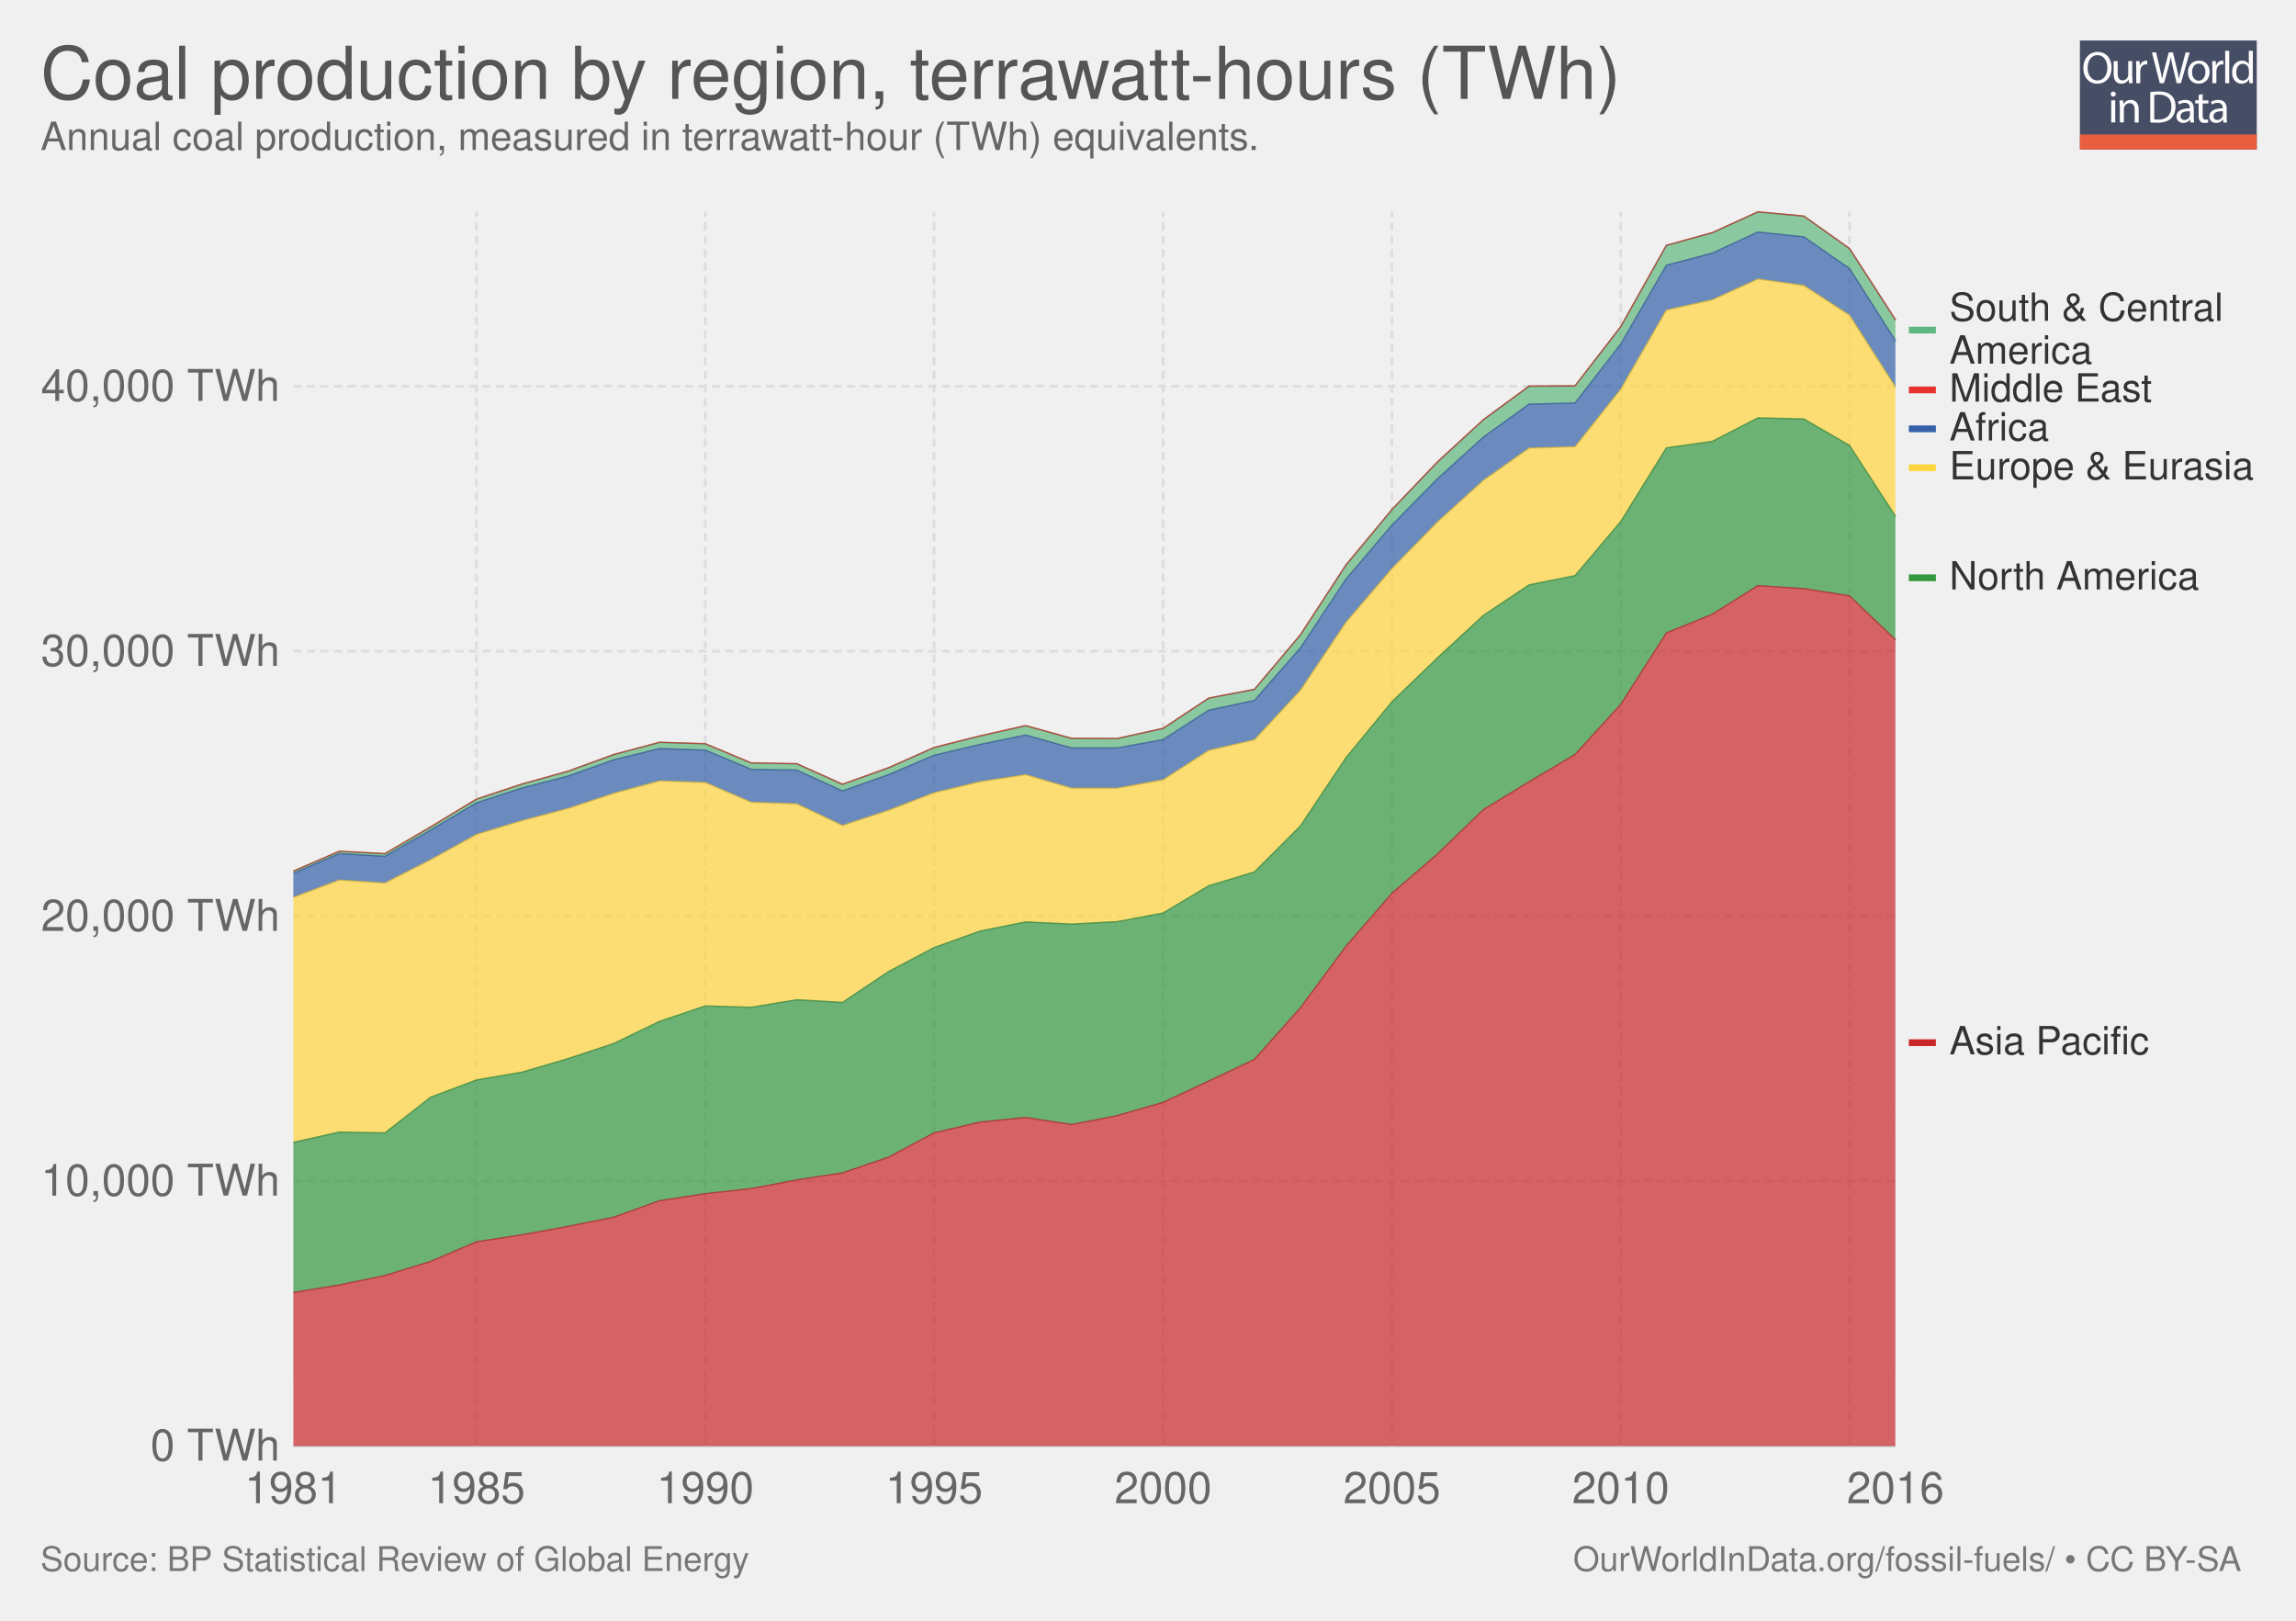
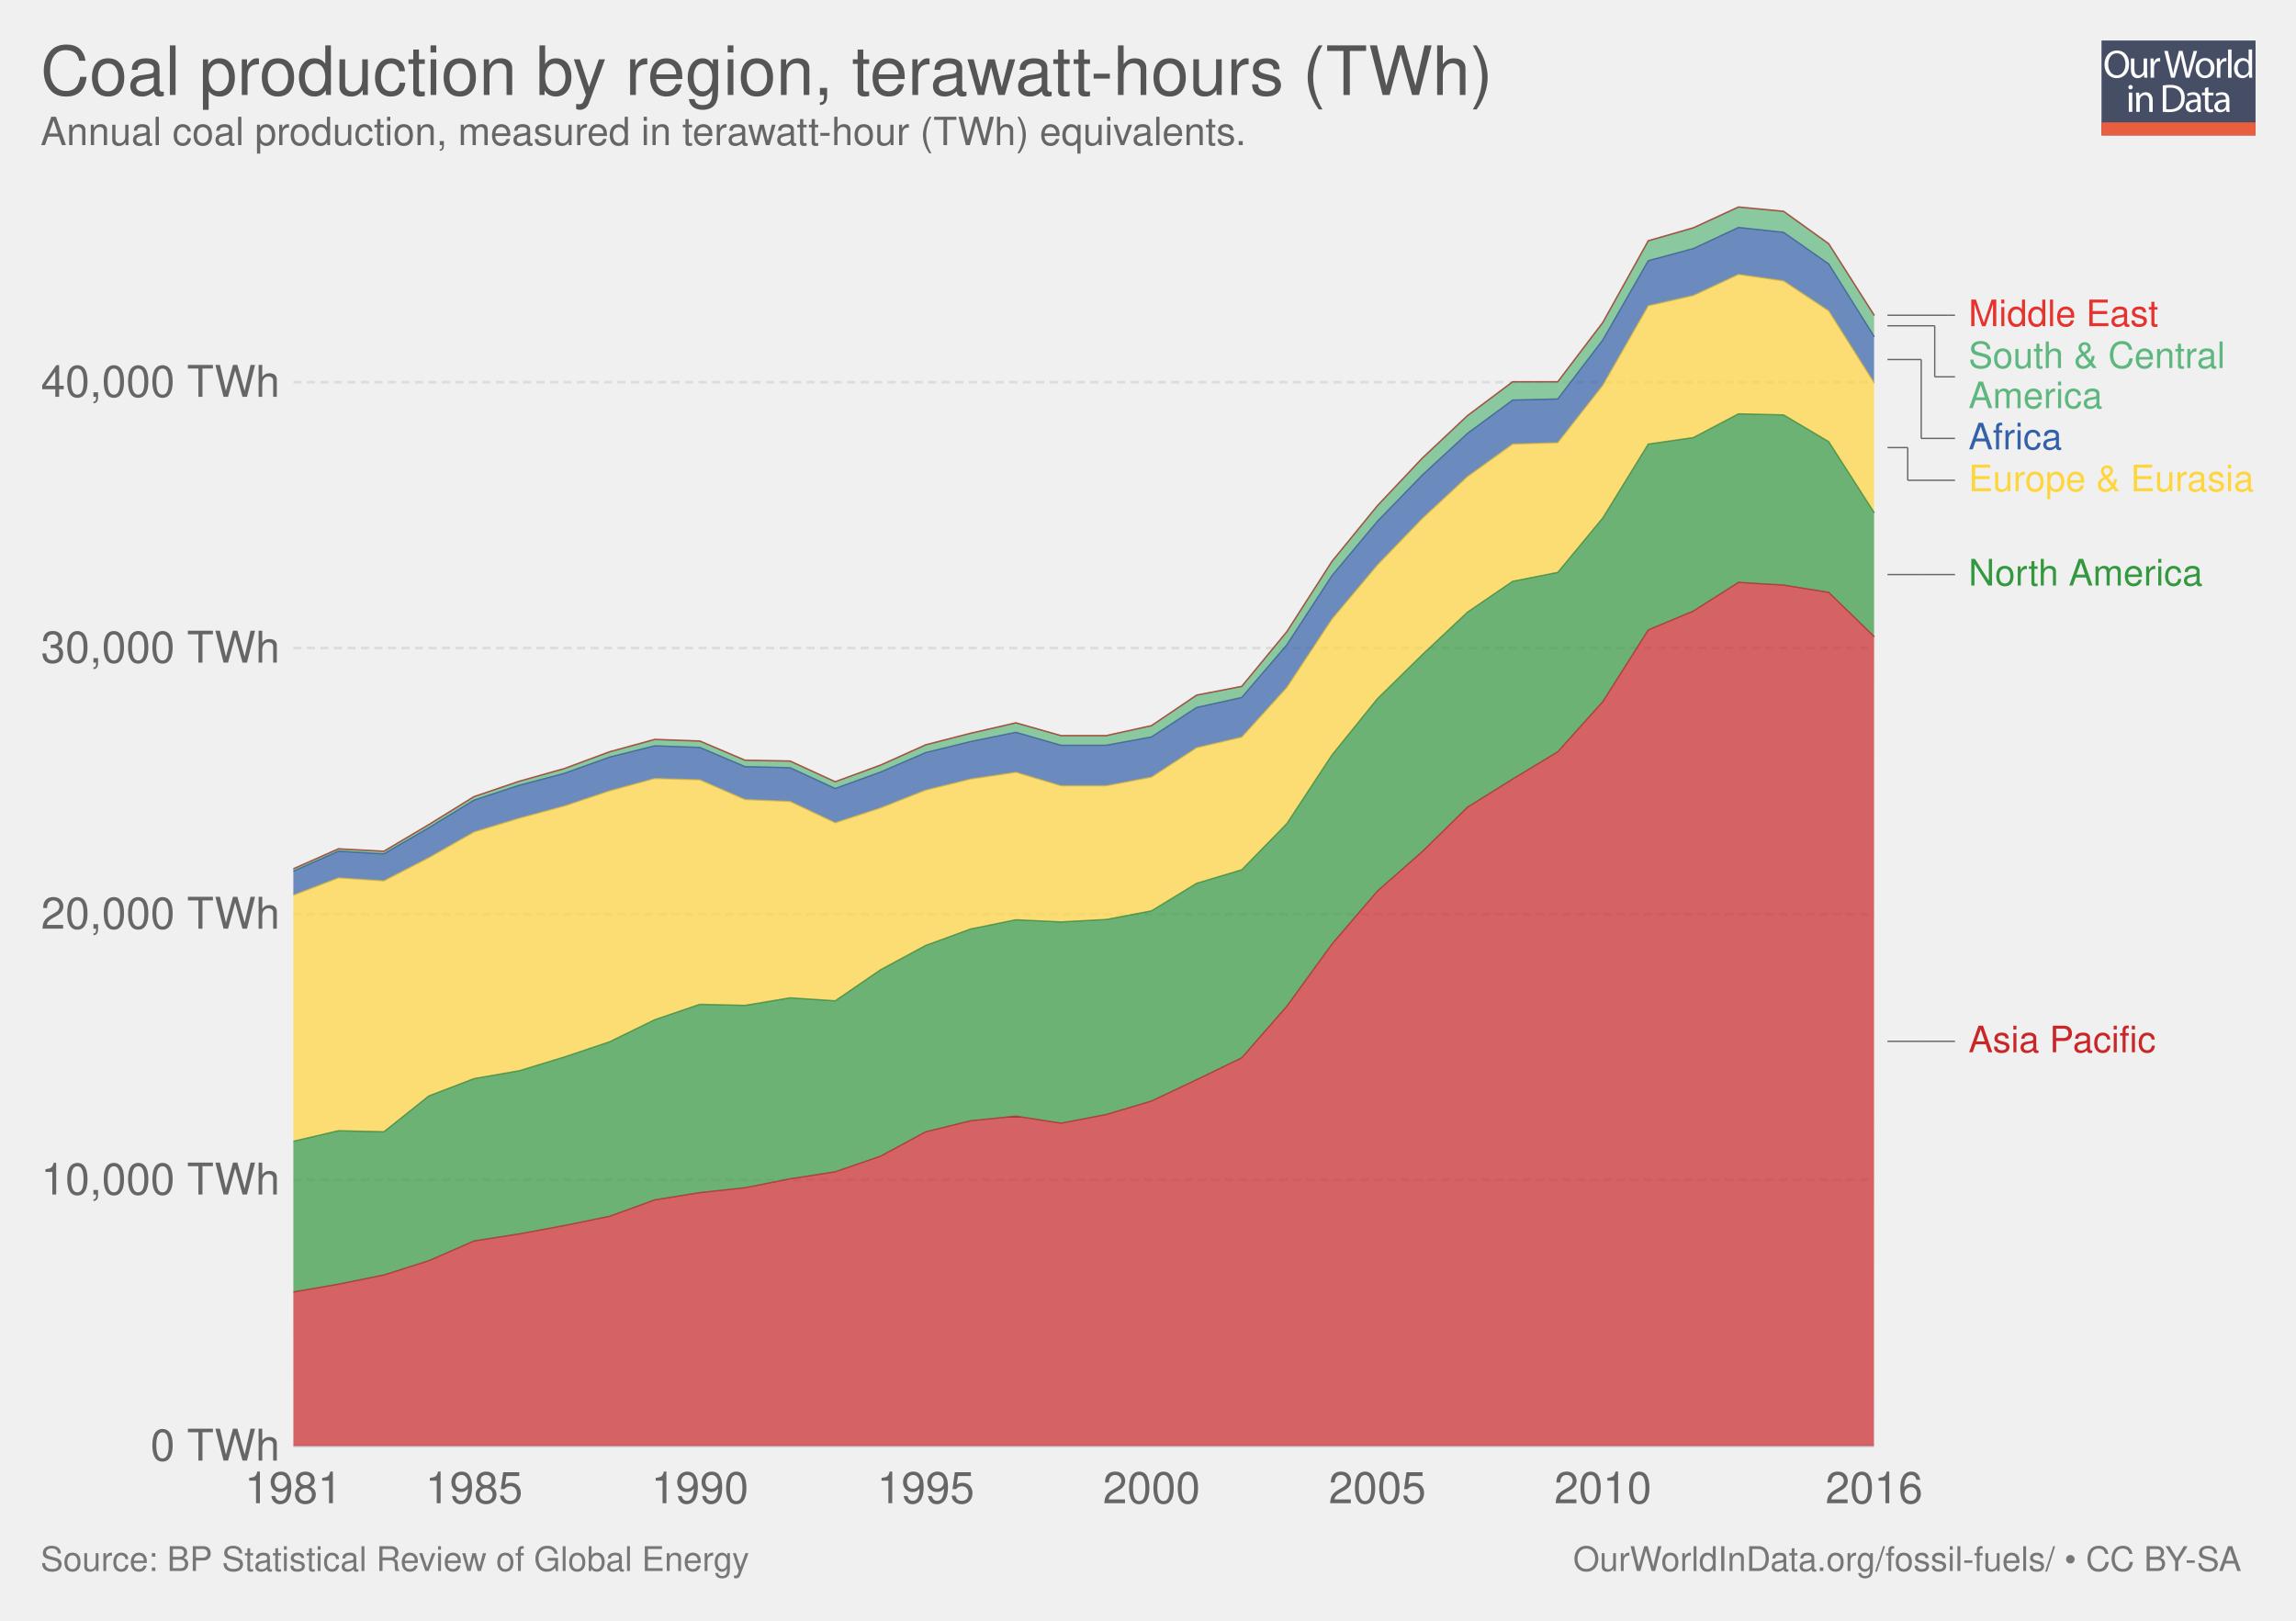
<svg xmlns="http://www.w3.org/2000/svg" xmlns:xlink="http://www.w3.org/1999/xlink" version="1.1" style="font-family: 'Helvetica Neue', Helvetica, Arial, sans-serif; font-size: 18px; background-color: white; text-rendering: optimizeLegibility; -webkit-font-smoothing: antialiased;" width="850" height="600">
  <g class="ChartTab">
    <g class="HeaderView">
-       <g opacity="0.8" transform="translate(770, 15) scale(0.31)">
+       <g opacity="0.8" transform="translate(778, 15) scale(0.27)">
        <a xlink:href="https://ourworldindata.org" target="_blank">
          <g>
            <rect x="0" y="0" fill="#1B2543" width="211.2" height="130.1" />
            <rect x="0" y="112.2" fill="#E63912" width="211.2" height="17.9" />
            <g>
              <rect x="1.2" y="12.3" fill="none" width="210.2" height="99.2" />
              <path fill="#FFFFFF" d="M37.8,32.2c0,12.7-7.7,19.4-17.1,19.4c-9.7,0-16.6-7.5-16.6-18.7c0-11.7,7.3-19.3,17.1-19.3 C31.3,13.7,37.8,21.3,37.8,32.2z M9.2,32.8c0,7.9,4.3,14.9,11.8,14.9c7.5,0,11.8-6.9,11.8-15.3c0-7.3-3.8-14.9-11.8-14.9 C13.1,17.5,9.2,24.8,9.2,32.8z" />
              <path fill="#FFFFFF" d="M62.7,43.8c0,2.7,0.1,5.1,0.2,7.2h-4.3l-0.3-4.3h-0.1c-1.3,2.1-4,4.9-8.8,4.9c-4.2,0-9.1-2.3-9.1-11.6 V24.6h4.8v14.6c0,5,1.5,8.4,5.9,8.4c3.2,0,5.5-2.2,6.3-4.4c0.3-0.7,0.4-1.6,0.4-2.5V24.6h4.8V43.8z" />
              <path fill="#FFFFFF" d="M67.3,32.8c0-3.1-0.1-5.8-0.2-8.2h4.2l0.2,5.2h0.2c1.2-3.5,4.1-5.8,7.3-5.8c0.5,0,0.9,0.1,1.4,0.2v4.5 c-0.5-0.1-1-0.2-1.6-0.2c-3.4,0-5.8,2.6-6.5,6.2c-0.1,0.7-0.2,1.4-0.2,2.2V51h-4.8V32.8z" />
              <path fill="#FFFFFF" d="M95.4,51l-9.4-36.8h5l4.4,18.6c1.1,4.6,2.1,9.2,2.7,12.7h0.1c0.6-3.7,1.8-8,3-12.8l4.9-18.5h5l4.5,18.7 c1,4.4,2,8.7,2.6,12.6h0.1c0.8-4,1.8-8.1,3-12.7l4.9-18.5h4.9L120.6,51h-5L111,31.9c-1.1-4.7-1.9-8.3-2.4-12h-0.1 c-0.7,3.7-1.5,7.3-2.8,12L100.4,51H95.4z" />
              <path fill="#FFFFFF" d="M154.9,37.6c0,9.8-6.8,14-13.2,14c-7.2,0-12.7-5.2-12.7-13.6c0-8.8,5.8-14,13.1-14 C149.8,24,154.9,29.5,154.9,37.6z M133.9,37.9c0,5.8,3.3,10.1,8,10.1c4.6,0,8-4.3,8-10.3c0-4.5-2.2-10.1-7.9-10.1 C136.3,27.6,133.9,32.8,133.9,37.9z" />
              <path fill="#FFFFFF" d="M158.2,32.8c0-3.1-0.1-5.8-0.2-8.2h4.2l0.2,5.2h0.2c1.2-3.5,4.1-5.8,7.3-5.8c0.5,0,0.9,0.1,1.4,0.2v4.5 c-0.5-0.1-1-0.2-1.6-0.2c-3.4,0-5.8,2.6-6.5,6.2c-0.1,0.7-0.2,1.4-0.2,2.2V51h-4.8V32.8z" />
              <path fill="#FFFFFF" d="M173.5,12.3h4.8V51h-4.8V12.3z" />
              <path fill="#FFFFFF" d="M206.5,12.3v31.9c0,2.3,0.1,5,0.2,6.8h-4.3l-0.2-4.6H202c-1.5,2.9-4.7,5.2-9,5.2 c-6.4,0-11.3-5.4-11.3-13.4c-0.1-8.8,5.4-14.2,11.9-14.2c4,0,6.8,1.9,8,4h0.1V12.3H206.5z M201.7,35.4c0-0.6-0.1-1.4-0.2-2 c-0.7-3.1-3.3-5.6-6.9-5.6c-5,0-7.9,4.4-7.9,10.2c0,5.3,2.6,9.8,7.8,9.8c3.2,0,6.2-2.1,7.1-5.7c0.2-0.7,0.2-1.3,0.2-2.1V35.4z" />
              <path fill="#FFFFFF" d="M42.8,64c0.1,1.6-1.1,2.9-3.1,2.9c-1.7,0-2.9-1.3-2.9-2.9c0-1.7,1.3-3,3-3C41.7,61,42.8,62.3,42.8,64z M37.4,97.8V71.4h4.8v26.4H37.4z" />
              <path fill="#FFFFFF" d="M47.5,78.6c0-2.7-0.1-5-0.2-7.1h4.3l0.3,4.4h0.1c1.3-2.5,4.4-5,8.8-5c3.7,0,9.4,2.2,9.4,11.2v15.8h-4.8 V82.6c0-4.3-1.6-7.8-6.1-7.8c-3.2,0-5.6,2.2-6.5,4.9c-0.2,0.6-0.3,1.4-0.3,2.2v15.9h-4.8V78.6z" />
              <path fill="#FFFFFF" d="M84,61.6c2.9-0.4,6.3-0.8,10.1-0.8c6.8,0,11.7,1.6,14.9,4.6c3.3,3,5.2,7.3,5.2,13.2c0,6-1.9,10.9-5.3,14.3 c-3.4,3.4-9.1,5.3-16.3,5.3c-3.4,0-6.2-0.2-8.6-0.4V61.6z M88.8,94.1c1.2,0.2,3,0.3,4.8,0.3c10.2,0,15.7-5.7,15.7-15.6 c0.1-8.7-4.9-14.2-14.9-14.2c-2.5,0-4.3,0.2-5.6,0.5V94.1z" />
              <path fill="#FFFFFF" d="M132.1,97.8l-0.4-3.3h-0.2c-1.5,2.1-4.3,3.9-8.1,3.9c-5.4,0-8.1-3.8-8.1-7.6c0-6.4,5.7-9.9,15.9-9.8v-0.5 c0-2.2-0.6-6.1-6-6.1c-2.5,0-5,0.8-6.9,2l-1.1-3.2c2.2-1.4,5.4-2.3,8.7-2.3c8.1,0,10.1,5.5,10.1,10.8v9.9c0,2.3,0.1,4.5,0.4,6.3 H132.1z M131.4,84.4c-5.3-0.1-11.2,0.8-11.2,5.9c0,3.1,2.1,4.6,4.5,4.6c3.4,0,5.6-2.2,6.4-4.4c0.2-0.5,0.3-1,0.3-1.5V84.4z" />
              <path fill="#FFFFFF" d="M146.6,63.9v7.6h6.9v3.7h-6.9v14.2c0,3.3,0.9,5.1,3.6,5.1c1.3,0,2.2-0.2,2.8-0.3l0.2,3.6 c-0.9,0.4-2.4,0.7-4.3,0.7c-2.2,0-4-0.7-5.2-2c-1.4-1.4-1.9-3.8-1.9-6.9V75.1h-4.1v-3.7h4.1v-6.3L146.6,63.9z" />
              <path fill="#FFFFFF" d="M171.4,97.8l-0.4-3.3h-0.2c-1.5,2.1-4.3,3.9-8.1,3.9c-5.4,0-8.1-3.8-8.1-7.6c0-6.4,5.7-9.9,15.9-9.8v-0.5 c0-2.2-0.6-6.1-6-6.1c-2.5,0-5,0.8-6.9,2l-1.1-3.2c2.2-1.4,5.4-2.3,8.7-2.3c8.1,0,10.1,5.5,10.1,10.8v9.9c0,2.3,0.1,4.5,0.4,6.3 H171.4z M170.7,84.4c-5.3-0.1-11.2,0.8-11.2,5.9c0,3.1,2.1,4.6,4.5,4.6c3.4,0,5.6-2.2,6.4-4.4c0.2-0.5,0.3-1,0.3-1.5V84.4z" />
            </g>
          </g>
        </a>
      </g>
      <a href="https://ourworldindata.org/grapher/coal-production-by-region" target="_blank">
-         <text font-size="27.00" x="15.0" y="36.6" fill="#555">
-           <tspan x="15" y="36.6">Coal production by region, terrawatt-hours (TWh)</tspan>
+         <text font-size="25.20" x="15.0" y="35.2" fill="#555">
+           <tspan x="15" y="35.16">Coal production by region, terawatt-hours (TWh)</tspan>
        </text>
      </a>
-       <text font-size="14.40" x="15.0" y="55.5" fill="#666">
-         <tspan x="15" y="55.52">Annual coal production, measured in terrawatt-hour (TWh) equivalents.</tspan>
+       <text font-size="14.40" x="15.0" y="53.7" fill="#666">
+         <tspan x="15" y="53.72">Annual coal production, measured in terawatt-hour (TWh) equivalents.</tspan>
      </text>
    </g>
    <g class="StackedArea">
      <defs>
-         <clipPath id="boundsClip-525">
-           <rect x="108.614" y="0" width="820" height="956.2" />
+         <clipPath id="boundsClip-1">
+           <rect x="108.614" y="0" width="820" height="959.8" />
        </clipPath>
      </defs>
      <g class="AxisBoxView">
        <g class="HorizontalAxis">
          <text x="108.6" y="556.5" fill="#666" text-anchor="middle" font-size="16.2">1981</text>
-           <text x="176.4" y="556.5" fill="#666" text-anchor="middle" font-size="16.2">1985</text>
-           <text x="261.1" y="556.5" fill="#666" text-anchor="middle" font-size="16.2">1990</text>
-           <text x="345.8" y="556.5" fill="#666" text-anchor="middle" font-size="16.2">1995</text>
-           <text x="430.6" y="556.5" fill="#666" text-anchor="middle" font-size="16.2">2000</text>
-           <text x="515.3" y="556.5" fill="#666" text-anchor="middle" font-size="16.2">2005</text>
-           <text x="600" y="556.5" fill="#666" text-anchor="middle" font-size="16.2">2010</text>
-           <text x="701.7" y="556.5" fill="#666" text-anchor="middle" font-size="16.2">2016</text>
+           <text x="175.5" y="556.5" fill="#666" text-anchor="middle" font-size="16.2">1985</text>
+           <text x="259.1" y="556.5" fill="#666" text-anchor="middle" font-size="16.2">1990</text>
+           <text x="342.7" y="556.5" fill="#666" text-anchor="middle" font-size="16.2">1995</text>
+           <text x="426.3" y="556.5" fill="#666" text-anchor="middle" font-size="16.2">2000</text>
+           <text x="509.9" y="556.5" fill="#666" text-anchor="middle" font-size="16.2">2005</text>
+           <text x="593.4" y="556.5" fill="#666" text-anchor="middle" font-size="16.2">2010</text>
+           <text x="693.8" y="556.5" fill="#666" text-anchor="middle" font-size="16.2">2016</text>
        </g>
        <g class="VerticalAxis">
          <text x="103.61" y="535.3" fill="#666" dominant-baseline="middle" text-anchor="end" font-size="16.2">0 TWh</text>
-           <text x="103.61" y="437.2" fill="#666" dominant-baseline="middle" text-anchor="end" font-size="16.2">10,000 TWh</text>
-           <text x="103.61" y="339.2" fill="#666" dominant-baseline="middle" text-anchor="end" font-size="16.2">20,000 TWh</text>
-           <text x="103.61" y="241.1" fill="#666" dominant-baseline="middle" text-anchor="end" font-size="16.2">30,000 TWh</text>
-           <text x="103.61" y="143" fill="#666" dominant-baseline="middle" text-anchor="end" font-size="16.2">40,000 TWh</text>
+           <text x="103.61" y="436.8" fill="#666" dominant-baseline="middle" text-anchor="end" font-size="16.2">10,000 TWh</text>
+           <text x="103.61" y="338.4" fill="#666" dominant-baseline="middle" text-anchor="end" font-size="16.2">20,000 TWh</text>
+           <text x="103.61" y="239.9" fill="#666" dominant-baseline="middle" text-anchor="end" font-size="16.2">30,000 TWh</text>
+           <text x="103.61" y="141.5" fill="#666" dominant-baseline="middle" text-anchor="end" font-size="16.2">40,000 TWh</text>
        </g>
        <g class="AxisGridLines">
-           <line x1="108.61" y1="535.3" x2="701.67" y2="535.3" stroke="#ccc" />
-           <line x1="108.61" y1="437.2" x2="701.67" y2="437.2" stroke="#ddd" stroke-dasharray="3,2" />
-           <line x1="108.61" y1="339.2" x2="701.67" y2="339.2" stroke="#ddd" stroke-dasharray="3,2" />
-           <line x1="108.61" y1="241.1" x2="701.67" y2="241.1" stroke="#ddd" stroke-dasharray="3,2" />
-           <line x1="108.61" y1="143" x2="701.67" y2="143" stroke="#ddd" stroke-dasharray="3,2" />
-         </g>
-         <g class="AxisGridLines">
-           <line x1="176.4" y1="535.30" x2="176.4" y2="78.40" stroke="#ddd" stroke-dasharray="3,2" />
-           <line x1="261.1" y1="535.30" x2="261.1" y2="78.40" stroke="#ddd" stroke-dasharray="3,2" />
-           <line x1="345.8" y1="535.30" x2="345.8" y2="78.40" stroke="#ddd" stroke-dasharray="3,2" />
-           <line x1="430.6" y1="535.30" x2="430.6" y2="78.40" stroke="#ddd" stroke-dasharray="3,2" />
-           <line x1="515.3" y1="535.30" x2="515.3" y2="78.40" stroke="#ddd" stroke-dasharray="3,2" />
-           <line x1="600" y1="535.30" x2="600" y2="78.40" stroke="#ddd" stroke-dasharray="3,2" />
-           <line x1="684.7" y1="535.30" x2="684.7" y2="78.40" stroke="#ddd" stroke-dasharray="3,2" />
+           <line x1="108.61" y1="535.3" x2="693.75" y2="535.3" stroke="#ccc" />
+           <line x1="108.61" y1="436.8" x2="693.75" y2="436.8" stroke="#ddd" stroke-dasharray="3,2" />
+           <line x1="108.61" y1="338.4" x2="693.75" y2="338.4" stroke="#ddd" stroke-dasharray="3,2" />
+           <line x1="108.61" y1="239.9" x2="693.75" y2="239.9" stroke="#ddd" stroke-dasharray="3,2" />
+           <line x1="108.61" y1="141.5" x2="693.75" y2="141.5" stroke="#ddd" stroke-dasharray="3,2" />
        </g>
      </g>
-       <g clip-path="url(#boundsClip-525)">
+       <g clip-path="url(#boundsClip-1)">
        <g class="HeightedLegend clickable">
          <g class="legendMark">
-             <rect x="706.672" y="107.25" width="117.096" height="29.9" fill="#fff" opacity="0" />
-             <rect x="706.672" y="120.95" width="10" height="2.5" fill="#5eb77e" />
-             <text font-size="14.40" x="721.7" y="118.8" fill="#333">
-               <tspan x="721.672" y="118.77">South &amp; Central</tspan>
-               <tspan x="721.672" y="134.61">America</tspan>
+             <g class="indicator">
+               <line x1="698.755" y1="116.7" x2="721.255" y2="116.7" stroke="#666" stroke-width="0.5" />
+               <line x1="721.255" y1="116.7" x2="721.255" y2="116.7" stroke="#666" stroke-width="0.5" />
+               <line x1="721.255" y1="116.7" x2="723.755" y2="116.7" stroke="#666" stroke-width="0.5" />
+             </g>
+             <rect x="693.755" y="109.95" width="105.74" height="13.5" fill="#fff" opacity="0" />
+             <text font-size="13.50" x="728.8" y="120.8" fill="#e6332e">
+               <tspan x="728.755" y="120.75">Middle East</tspan>
            </text>
          </g>
          <g class="legendMark">
-             <rect x="706.672" y="137.15" width="90.456" height="14.4" fill="#fff" opacity="0" />
-             <rect x="706.672" y="143.1" width="10" height="2.5" fill="#e6332e" />
-             <text font-size="14.40" x="721.7" y="148.7" fill="#333">
-               <tspan x="721.672" y="148.67">Middle East</tspan>
+             <g class="indicator">
+               <line x1="698.755" y1="120.6" x2="716.255" y2="120.6" stroke="#666" stroke-width="0.5" />
+               <line x1="716.255" y1="120.6" x2="716.255" y2="139.5" stroke="#666" stroke-width="0.5" />
+               <line x1="716.255" y1="139.5" x2="723.755" y2="139.5" stroke="#666" stroke-width="0.5" />
+             </g>
+             <rect x="693.755" y="125.45" width="130.715" height="28.1" fill="#fff" opacity="0" />
+             <text font-size="13.50" x="728.8" y="136.3" fill="#5eb77e">
+               <tspan x="728.755" y="136.25">South &amp; Central</tspan>
+               <tspan x="728.755" y="151.1">America</tspan>
            </text>
          </g>
          <g class="legendMark">
-             <rect x="706.672" y="151.55" width="51.864" height="14.4" fill="#fff" opacity="0" />
-             <rect x="706.672" y="157.5" width="10" height="2.5" fill="#3360a9" />
-             <text font-size="14.40" x="721.7" y="163.1" fill="#333">
-               <tspan x="721.672" y="163.07">Africa</tspan>
+             <g class="indicator">
+               <line x1="698.755" y1="133.1" x2="711.255" y2="133.1" stroke="#666" stroke-width="0.5" />
+               <line x1="711.255" y1="133.1" x2="711.255" y2="162.3" stroke="#666" stroke-width="0.5" />
+               <line x1="711.255" y1="162.3" x2="723.755" y2="162.3" stroke="#666" stroke-width="0.5" />
+             </g>
+             <rect x="693.755" y="155.55" width="69.56" height="13.5" fill="#fff" opacity="0" />
+             <text font-size="13.50" x="728.8" y="166.4" fill="#3360a9">
+               <tspan x="728.755" y="166.35">Africa</tspan>
            </text>
          </g>
          <g class="legendMark">
-             <rect x="706.672" y="165.95" width="128.328" height="14.4" fill="#fff" opacity="0" />
-             <rect x="706.672" y="171.9" width="10" height="2.5" fill="#ffd53e" />
-             <text font-size="14.40" x="721.7" y="177.5" fill="#333">
-               <tspan x="721.672" y="177.47">Europe &amp; Eurasia</tspan>
+             <g class="indicator">
+               <line x1="698.755" y1="165.7" x2="706.255" y2="165.7" stroke="#666" stroke-width="0.5" />
+               <line x1="706.255" y1="165.7" x2="706.255" y2="177.8" stroke="#666" stroke-width="0.5" />
+               <line x1="706.255" y1="177.8" x2="723.755" y2="177.8" stroke="#666" stroke-width="0.5" />
+             </g>
+             <rect x="693.755" y="171.05" width="141.245" height="13.5" fill="#fff" opacity="0" />
+             <text font-size="13.50" x="728.8" y="181.9" fill="#ffd53e">
+               <tspan x="728.755" y="181.85">Europe &amp; Eurasia</tspan>
            </text>
          </g>
          <g class="legendMark">
-             <rect x="706.672" y="206.7" width="107.16" height="14.4" fill="#fff" opacity="0" />
-             <rect x="706.672" y="212.65" width="10" height="2.5" fill="#34983f" />
-             <text font-size="14.40" x="721.7" y="218.2" fill="#333">
-               <tspan x="721.672" y="218.22">North America</tspan>
+             <g class="indicator">
+               <line x1="698.755" y1="212.7" x2="711.255" y2="212.7" stroke="#666" stroke-width="0.5" />
+               <line x1="711.255" y1="212.7" x2="711.255" y2="212.7" stroke="#666" stroke-width="0.5" />
+               <line x1="711.255" y1="212.7" x2="723.755" y2="212.7" stroke="#666" stroke-width="0.5" />
+             </g>
+             <rect x="693.755" y="205.95" width="121.4" height="13.5" fill="#fff" opacity="0" />
+             <text font-size="13.50" x="728.8" y="216.8" fill="#34983f">
+               <tspan x="728.755" y="216.75">North America</tspan>
            </text>
          </g>
          <g class="legendMark">
-             <rect x="706.672" y="378.8" width="89.592" height="14.4" fill="#fff" opacity="0" />
-             <rect x="706.672" y="384.75" width="10" height="2.5" fill="#ca2628" />
-             <text font-size="14.40" x="721.7" y="390.3" fill="#333">
-               <tspan x="721.672" y="390.32">Asia Pacific</tspan>
+             <g class="indicator">
+               <line x1="698.755" y1="385.5" x2="711.255" y2="385.5" stroke="#666" stroke-width="0.5" />
+               <line x1="711.255" y1="385.5" x2="711.255" y2="385.5" stroke="#666" stroke-width="0.5" />
+               <line x1="711.255" y1="385.5" x2="723.755" y2="385.5" stroke="#666" stroke-width="0.5" />
+             </g>
+             <rect x="693.755" y="378.75" width="104.93" height="13.5" fill="#fff" opacity="0" />
+             <text font-size="13.50" x="728.8" y="389.6" fill="#ca2628">
+               <tspan x="728.755" y="389.55">Asia Pacific</tspan>
            </text>
          </g>
        </g>
        <g class="Areas">
-           <rect x="108.614" y="78.4" width="593.058" height="456.9" opacity="0" fill="rgba(255,255,255,0)" />
-           <path stroke-linecap="round" d="M108.6 478.5L125.6 475.7L142.5 472.2L159.4 467L176.4 459.7L193.3 457.1L210.3 454L227.2 450.6L244.2 444.5L261.1 441.9L278.1 440L295 436.8L311.9 434.2L328.9 428.4L345.8 419.4L362.8 415.4L379.7 413.7L396.7 416.3L413.6 413L430.6 408.1L447.5 400.2L464.4 392.2L481.4 373.1L498.3 350.3L515.3 330.7L532.2 316.1L549.2 299.7L566.1 289.4L583.1 279.3L600 260.8L616.9 234.3L633.9 227.4L650.8 216.8L667.8 217.9L684.7 220.6L701.7 236.8L701.672 535.3L108.614 535.3" fill="#ca2628" fill-opacity="0.7" class="Asia-Pacific_0-area" />
-           <path stroke-linecap="round" d="M108.6 422.9L125.6 419.1L142.5 419.4L159.4 406.2L176.4 399.8L193.3 396.9L210.3 391.9L227.2 386.3L244.2 378.1L261.1 372.4L278.1 372.9L295 370.1L311.9 371.1L328.9 359.7L345.8 350.8L362.8 344.7L379.7 341.3L396.7 342.1L413.6 341.2L430.6 338L447.5 327.9L464.4 322.8L481.4 305.8L498.3 280.5L515.3 259.8L532.2 243.5L549.2 227.8L566.1 216.5L583.1 213.1L600 193.1L616.9 165.8L633.9 163.4L650.8 154.7L667.8 155.1L684.7 164.9L701.7 191.1L701.7 236.8L684.7 220.6L667.8 217.9L650.8 216.8L633.9 227.4L616.9 234.3L600 260.8L583.1 279.3L566.1 289.4L549.2 299.7L532.2 316.1L515.3 330.7L498.3 350.3L481.4 373.1L464.4 392.2L447.5 400.2L430.6 408.1L413.6 413L396.7 416.3L379.7 413.7L362.8 415.4L345.8 419.4L328.9 428.4L311.9 434.2L295 436.8L278.1 440L261.1 441.9L244.2 444.5L227.2 450.6L210.3 454L193.3 457.1L176.4 459.7L159.4 467L142.5 472.2L125.6 475.7L108.6 478.5" fill="#34983f" fill-opacity="0.7" class="North-America_0-area" />
-           <path stroke-linecap="round" d="M108.6 332.2L125.6 325.8L142.5 326.9L159.4 318.3L176.4 308.9L193.3 303.8L210.3 299.3L227.2 293.7L244.2 289.1L261.1 289.7L278.1 297L295 297.6L311.9 305.6L328.9 300L345.8 293.5L362.8 289.4L379.7 286.8L396.7 291.8L413.6 291.8L430.6 288.7L447.5 277.8L464.4 273.9L481.4 255.6L498.3 230.4L515.3 210.5L532.2 193.2L549.2 177.8L566.1 165.9L583.1 165.4L600 144.1L616.9 114.8L633.9 111L650.8 103.3L667.8 105.7L684.7 116.7L701.7 143.3L701.7 191.1L684.7 164.9L667.8 155.1L650.8 154.7L633.9 163.4L616.9 165.8L600 193.1L583.1 213.1L566.1 216.5L549.2 227.8L532.2 243.5L515.3 259.8L498.3 280.5L481.4 305.8L464.4 322.8L447.5 327.9L430.6 338L413.6 341.2L396.7 342.1L379.7 341.3L362.8 344.7L345.8 350.8L328.9 359.7L311.9 371.1L295 370.1L278.1 372.9L261.1 372.4L244.2 378.1L227.2 386.3L210.3 391.9L193.3 396.9L176.4 399.8L159.4 406.2L142.5 419.4L125.6 419.1L108.6 422.9" fill="#ffd53e" fill-opacity="0.7" class="Europe-__0026-Eurasia_0-area" />
-           <path stroke-linecap="round" d="M108.6 323.3L125.6 316L142.5 317L159.4 307.3L176.4 297.2L193.3 291.7L210.3 287.3L227.2 281.3L244.2 277.1L261.1 277.7L278.1 284.8L295 285.1L311.9 292.8L328.9 286.8L345.8 279.6L362.8 275.6L379.7 272.1L396.7 276.9L413.6 276.9L430.6 273.8L447.5 262.9L464.4 259.3L481.4 239.9L498.3 214.4L515.3 194.4L532.2 177.2L549.2 161.8L566.1 149.6L583.1 149.2L600 127.4L616.9 98.2L633.9 93.7L650.8 85.9L667.8 87.7L684.7 99.4L701.7 126.1L701.7 143.3L684.7 116.7L667.8 105.7L650.8 103.3L633.9 111L616.9 114.8L600 144.1L583.1 165.4L566.1 165.9L549.2 177.8L532.2 193.2L515.3 210.5L498.3 230.4L481.4 255.6L464.4 273.9L447.5 277.8L430.6 288.7L413.6 291.8L396.7 291.8L379.7 286.8L362.8 289.4L345.8 293.5L328.9 300L311.9 305.6L295 297.6L278.1 297L261.1 289.7L244.2 289.1L227.2 293.7L210.3 299.3L193.3 303.8L176.4 308.9L159.4 318.3L142.5 326.9L125.6 325.8L108.6 332.2" fill="#3360a9" fill-opacity="0.7" class="Africa_0-area" />
-           <path stroke-linecap="round" d="M108.6 322.5L125.6 315.2L142.5 316.1L159.4 306.2L176.4 295.9L193.3 290.3L210.3 285.5L227.2 279.4L244.2 274.8L261.1 275.4L278.1 282.5L295 282.8L311.9 290.4L328.9 284.3L345.8 276.8L362.8 272.5L379.7 268.7L396.7 273.4L413.6 273.4L430.6 269.7L447.5 258.5L464.4 255.2L481.4 235.1L498.3 209.2L515.3 188.7L532.2 171.1L549.2 155.4L566.1 143L583.1 142.9L600 121L616.9 90.9L633.9 86.2L650.8 78.5L667.8 80L684.7 92L701.7 118.4L701.7 126.1L684.7 99.4L667.8 87.7L650.8 85.9L633.9 93.7L616.9 98.2L600 127.4L583.1 149.2L566.1 149.6L549.2 161.8L532.2 177.2L515.3 194.4L498.3 214.4L481.4 239.9L464.4 259.3L447.5 262.9L430.6 273.8L413.6 276.9L396.7 276.9L379.7 272.1L362.8 275.6L345.8 279.6L328.9 286.8L311.9 292.8L295 285.1L278.1 284.8L261.1 277.7L244.2 277.1L227.2 281.3L210.3 287.3L193.3 291.7L176.4 297.2L159.4 307.3L142.5 317L125.6 316L108.6 323.3" fill="#5eb77e" fill-opacity="0.7" class="South-__0026-Central-America_0-area" />
-           <path stroke-linecap="round" d="M108.6 322.5L125.6 315.1L142.5 316L159.4 306.1L176.4 295.8L193.3 290.2L210.3 285.5L227.2 279.3L244.2 274.8L261.1 275.3L278.1 282.4L295 282.7L311.9 290.3L328.9 284.2L345.8 276.7L362.8 272.4L379.7 268.6L396.7 273.3L413.6 273.4L430.6 269.6L447.5 258.4L464.4 255.2L481.4 235L498.3 209.1L515.3 188.6L532.2 170.9L549.2 155.3L566.1 142.9L583.1 142.8L600 120.9L616.9 90.8L633.9 86.1L650.8 78.4L667.8 80L684.7 92L701.7 118.3L701.7 118.4L684.7 92L667.8 80L650.8 78.5L633.9 86.2L616.9 90.9L600 121L583.1 142.9L566.1 143L549.2 155.4L532.2 171.1L515.3 188.7L498.3 209.2L481.4 235.1L464.4 255.2L447.5 258.5L430.6 269.7L413.6 273.4L396.7 273.4L379.7 268.7L362.8 272.5L345.8 276.8L328.9 284.3L311.9 290.4L295 282.8L278.1 282.5L261.1 275.4L244.2 274.8L227.2 279.4L210.3 285.5L193.3 290.3L176.4 295.9L159.4 306.2L142.5 316.1L125.6 315.2L108.6 322.5" fill="#e6332e" fill-opacity="0.7" class="Middle-East_0-area" />
-           <path stroke-linecap="round" d="M108.6 478.5L125.6 475.7L142.5 472.2L159.4 467L176.4 459.7L193.3 457.1L210.3 454L227.2 450.6L244.2 444.5L261.1 441.9L278.1 440L295 436.8L311.9 434.2L328.9 428.4L345.8 419.4L362.8 415.4L379.7 413.7L396.7 416.3L413.6 413L430.6 408.1L447.5 400.2L464.4 392.2L481.4 373.1L498.3 350.3L515.3 330.7L532.2 316.1L549.2 299.7L566.1 289.4L583.1 279.3L600 260.8L616.9 234.3L633.9 227.4L650.8 216.8L667.8 217.9L684.7 220.6L701.7 236.8" stroke="rgb(169, 32, 33)" stroke-opacity="0.7" stroke-width="0.5" fill="none" class="Asia-Pacific_0-border" />
-           <path stroke-linecap="round" d="M108.6 422.9L125.6 419.1L142.5 419.4L159.4 406.2L176.4 399.8L193.3 396.9L210.3 391.9L227.2 386.3L244.2 378.1L261.1 372.4L278.1 372.9L295 370.1L311.9 371.1L328.9 359.7L345.8 350.8L362.8 344.7L379.7 341.3L396.7 342.1L413.6 341.2L430.6 338L447.5 327.9L464.4 322.8L481.4 305.8L498.3 280.5L515.3 259.8L532.2 243.5L549.2 227.8L566.1 216.5L583.1 213.1L600 193.1L616.9 165.8L633.9 163.4L650.8 154.7L667.8 155.1L684.7 164.9L701.7 191.1" stroke="rgb(44, 127, 53)" stroke-opacity="0.7" stroke-width="0.5" fill="none" class="North-America_0-border" />
-           <path stroke-linecap="round" d="M108.6 332.2L125.6 325.8L142.5 326.9L159.4 318.3L176.4 308.9L193.3 303.8L210.3 299.3L227.2 293.7L244.2 289.1L261.1 289.7L278.1 297L295 297.6L311.9 305.6L328.9 300L345.8 293.5L362.8 289.4L379.7 286.8L396.7 291.8L413.6 291.8L430.6 288.7L447.5 277.8L464.4 273.9L481.4 255.6L498.3 230.4L515.3 210.5L532.2 193.2L549.2 177.8L566.1 165.9L583.1 165.4L600 144.1L616.9 114.8L633.9 111L650.8 103.3L667.8 105.7L684.7 116.7L701.7 143.3" stroke="rgb(213, 178, 52)" stroke-opacity="0.7" stroke-width="0.5" fill="none" class="Europe-__0026-Eurasia_0-border" />
-           <path stroke-linecap="round" d="M108.6 323.3L125.6 316L142.5 317L159.4 307.3L176.4 297.2L193.3 291.7L210.3 287.3L227.2 281.3L244.2 277.1L261.1 277.7L278.1 284.8L295 285.1L311.9 292.8L328.9 286.8L345.8 279.6L362.8 275.6L379.7 272.1L396.7 276.9L413.6 276.9L430.6 273.8L447.5 262.9L464.4 259.3L481.4 239.9L498.3 214.4L515.3 194.4L532.2 177.2L549.2 161.8L566.1 149.6L583.1 149.2L600 127.4L616.9 98.2L633.9 93.7L650.8 85.9L667.8 87.7L684.7 99.4L701.7 126.1" stroke="rgb(43, 80, 141)" stroke-opacity="0.7" stroke-width="0.5" fill="none" class="Africa_0-border" />
-           <path stroke-linecap="round" d="M108.6 322.5L125.6 315.2L142.5 316.1L159.4 306.2L176.4 295.9L193.3 290.3L210.3 285.5L227.2 279.4L244.2 274.8L261.1 275.4L278.1 282.5L295 282.8L311.9 290.4L328.9 284.3L345.8 276.8L362.8 272.5L379.7 268.7L396.7 273.4L413.6 273.4L430.6 269.7L447.5 258.5L464.4 255.2L481.4 235.1L498.3 209.2L515.3 188.7L532.2 171.1L549.2 155.4L566.1 143L583.1 142.9L600 121L616.9 90.9L633.9 86.2L650.8 78.5L667.8 80L684.7 92L701.7 118.4" stroke="rgb(79, 153, 105)" stroke-opacity="0.7" stroke-width="0.5" fill="none" class="South-__0026-Central-America_0-border" />
-           <path stroke-linecap="round" d="M108.6 322.5L125.6 315.1L142.5 316L159.4 306.1L176.4 295.8L193.3 290.2L210.3 285.5L227.2 279.3L244.2 274.8L261.1 275.3L278.1 282.4L295 282.7L311.9 290.3L328.9 284.2L345.8 276.7L362.8 272.4L379.7 268.6L396.7 273.3L413.6 273.4L430.6 269.6L447.5 258.4L464.4 255.2L481.4 235L498.3 209.1L515.3 188.6L532.2 170.9L549.2 155.3L566.1 142.9L583.1 142.8L600 120.9L616.9 90.8L633.9 86.1L650.8 78.4L667.8 80L684.7 92L701.7 118.3" stroke="rgb(192, 43, 38)" stroke-opacity="0.7" stroke-width="0.5" fill="none" class="Middle-East_0-border" />
+           <rect x="108.614" y="76.6" width="585.141" height="458.7" opacity="0" fill="rgba(255,255,255,0)" />
+           <path stroke-linecap="round" d="M108.6 478.3L125.3 475.4L142.1 472L158.8 466.7L175.5 459.4L192.2 456.8L208.9 453.7L225.6 450.3L242.4 444.2L259.1 441.5L275.8 439.7L292.5 436.4L309.2 433.8L326 428L342.7 419L359.4 414.9L376.1 413.2L392.8 415.8L409.5 412.6L426.3 407.6L443 399.7L459.7 391.6L476.4 372.5L493.1 349.5L509.9 329.9L526.6 315.2L543.3 298.8L560 288.4L576.7 278.3L593.4 259.7L610.2 233.2L626.9 226.2L643.6 215.6L660.3 216.6L677 219.3L693.8 235.6L693.755 535.3L108.614 535.3" fill="#ca2628" fill-opacity="0.7" class="Asia-Pacific_0-area" />
+           <path stroke-linecap="round" d="M108.6 422.5L125.3 418.6L142.1 419L158.8 405.7L175.5 399.3L192.2 396.4L208.9 391.3L225.6 385.7L242.4 377.5L259.1 371.8L275.8 372.2L292.5 369.4L309.2 370.5L326 359L342.7 350L359.4 343.9L376.1 340.5L392.8 341.3L409.5 340.4L426.3 337.2L443 327L459.7 322L476.4 304.9L493.1 279.5L509.9 258.7L526.6 242.3L543.3 226.6L560 215.2L576.7 211.9L593.4 191.7L610.2 164.4L626.9 162L643.6 153.2L660.3 153.6L677 163.5L693.8 189.7L693.8 235.6L677 219.3L660.3 216.6L643.6 215.6L626.9 226.2L610.2 233.2L593.4 259.7L576.7 278.3L560 288.4L543.3 298.8L526.6 315.2L509.9 329.9L493.1 349.5L476.4 372.5L459.7 391.6L443 399.7L426.3 407.6L409.5 412.6L392.8 415.8L376.1 413.2L359.4 414.9L342.7 419L326 428L309.2 433.8L292.5 436.4L275.8 439.7L259.1 441.5L242.4 444.2L225.6 450.3L208.9 453.7L192.2 456.8L175.5 459.4L158.8 466.7L142.1 472L125.3 475.4L108.6 478.3" fill="#34983f" fill-opacity="0.7" class="North-America_0-area" />
+           <path stroke-linecap="round" d="M108.6 331.4L125.3 325L142.1 326.1L158.8 317.5L175.5 308L192.2 302.9L208.9 298.4L225.6 292.8L242.4 288.2L259.1 288.7L275.8 296L292.5 296.7L309.2 304.6L326 299.1L342.7 292.5L359.4 288.4L376.1 285.9L392.8 290.9L409.5 290.9L426.3 287.7L443 276.8L459.7 272.9L476.4 254.5L493.1 229.2L509.9 209.2L526.6 191.9L543.3 176.4L560 164.4L576.7 163.9L593.4 142.6L610.2 113.2L626.9 109.4L643.6 101.6L660.3 104L677 115.1L693.8 141.7L693.8 189.7L677 163.5L660.3 153.6L643.6 153.2L626.9 162L610.2 164.4L593.4 191.7L576.7 211.9L560 215.2L543.3 226.6L526.6 242.3L509.9 258.7L493.1 279.5L476.4 304.9L459.7 322L443 327L426.3 337.2L409.5 340.4L392.8 341.3L376.1 340.5L359.4 343.9L342.7 350L326 359L309.2 370.5L292.5 369.4L275.8 372.2L259.1 371.8L242.4 377.5L225.6 385.7L208.9 391.3L192.2 396.4L175.5 399.3L158.8 405.7L142.1 419L125.3 418.6L108.6 422.5" fill="#ffd53e" fill-opacity="0.7" class="Europe-__0026-Eurasia_0-area" />
+           <path stroke-linecap="round" d="M108.6 322.5L125.3 315.1L142.1 316.1L158.8 306.4L175.5 296.2L192.2 290.7L208.9 286.3L225.6 280.3L242.4 276.1L259.1 276.7L275.8 283.8L292.5 284.2L309.2 291.9L326 285.8L342.7 278.6L359.4 274.5L376.1 271.1L392.8 275.9L409.5 275.9L426.3 272.8L443 261.9L459.7 258.2L476.4 238.7L493.1 213.1L509.9 193L526.6 175.8L543.3 160.4L560 148.1L576.7 147.7L593.4 125.8L610.2 96.5L626.9 92L643.6 84.2L660.3 86L677 97.7L693.8 124.5L693.8 141.7L677 115.1L660.3 104L643.6 101.6L626.9 109.4L610.2 113.2L593.4 142.6L576.7 163.9L560 164.4L543.3 176.4L526.6 191.9L509.9 209.2L493.1 229.2L476.4 254.5L459.7 272.9L443 276.8L426.3 287.7L409.5 290.9L392.8 290.9L376.1 285.9L359.4 288.4L342.7 292.5L326 299.1L309.2 304.6L292.5 296.7L275.8 296L259.1 288.7L242.4 288.2L225.6 292.8L208.9 298.4L192.2 302.9L175.5 308L158.8 317.5L142.1 326.1L125.3 325L108.6 331.4" fill="#3360a9" fill-opacity="0.7" class="Africa_0-area" />
+           <path stroke-linecap="round" d="M108.6 321.7L125.3 314.3L142.1 315.2L158.8 305.3L175.5 294.9L192.2 289.3L208.9 284.6L225.6 278.4L242.4 273.8L259.1 274.4L275.8 281.5L292.5 281.8L309.2 289.4L326 283.3L342.7 275.8L359.4 271.5L376.1 267.6L392.8 272.4L409.5 272.4L426.3 268.7L443 257.4L459.7 254.1L476.4 233.9L493.1 207.9L509.9 187.3L526.6 169.6L543.3 153.9L560 141.4L576.7 141.4L593.4 119.4L610.2 89.2L626.9 84.4L643.6 76.7L660.3 78.3L677 90.3L693.8 116.7L693.8 124.5L677 97.7L660.3 86L643.6 84.2L626.9 92L610.2 96.5L593.4 125.8L576.7 147.7L560 148.1L543.3 160.4L526.6 175.8L509.9 193L493.1 213.1L476.4 238.7L459.7 258.2L443 261.9L426.3 272.8L409.5 275.9L392.8 275.9L376.1 271.1L359.4 274.5L342.7 278.6L326 285.8L309.2 291.9L292.5 284.2L275.8 283.8L259.1 276.7L242.4 276.1L225.6 280.3L208.9 286.3L192.2 290.7L175.5 296.2L158.8 306.4L142.1 316.1L125.3 315.1L108.6 322.5" fill="#5eb77e" fill-opacity="0.7" class="South-__0026-Central-America_0-area" />
+           <path stroke-linecap="round" d="M108.6 321.6L125.3 314.2L142.1 315.1L158.8 305.2L175.5 294.9L192.2 289.2L208.9 284.5L225.6 278.3L242.4 273.7L259.1 274.3L275.8 281.4L292.5 281.7L309.2 289.4L326 283.2L342.7 275.7L359.4 271.4L376.1 267.6L392.8 272.3L409.5 272.3L426.3 268.6L443 257.3L459.7 254.1L476.4 233.8L493.1 207.8L509.9 187.2L526.6 169.5L543.3 153.8L560 141.3L576.7 141.3L593.4 119.3L610.2 89.1L626.9 84.3L643.6 76.6L660.3 78.2L677 90.2L693.8 116.6L693.8 116.7L677 90.3L660.3 78.3L643.6 76.7L626.9 84.4L610.2 89.2L593.4 119.4L576.7 141.4L560 141.4L543.3 153.9L526.6 169.6L509.9 187.3L493.1 207.9L476.4 233.9L459.7 254.1L443 257.4L426.3 268.7L409.5 272.4L392.8 272.4L376.1 267.6L359.4 271.5L342.7 275.8L326 283.3L309.2 289.4L292.5 281.8L275.8 281.5L259.1 274.4L242.4 273.8L225.6 278.4L208.9 284.6L192.2 289.3L175.5 294.9L158.8 305.3L142.1 315.2L125.3 314.3L108.6 321.7" fill="#e6332e" fill-opacity="0.7" class="Middle-East_0-area" />
+           <path stroke-linecap="round" d="M108.6 478.3L125.3 475.4L142.1 472L158.8 466.7L175.5 459.4L192.2 456.8L208.9 453.7L225.6 450.3L242.4 444.2L259.1 441.5L275.8 439.7L292.5 436.4L309.2 433.8L326 428L342.7 419L359.4 414.9L376.1 413.2L392.8 415.8L409.5 412.6L426.3 407.6L443 399.7L459.7 391.6L476.4 372.5L493.1 349.5L509.9 329.9L526.6 315.2L543.3 298.8L560 288.4L576.7 278.3L593.4 259.7L610.2 233.2L626.9 226.2L643.6 215.6L660.3 216.6L677 219.3L693.8 235.6" stroke="rgb(169, 32, 33)" stroke-opacity="0.7" stroke-width="0.5" fill="none" class="Asia-Pacific_0-border" />
+           <path stroke-linecap="round" d="M108.6 422.5L125.3 418.6L142.1 419L158.8 405.7L175.5 399.3L192.2 396.4L208.9 391.3L225.6 385.7L242.4 377.5L259.1 371.8L275.8 372.2L292.5 369.4L309.2 370.5L326 359L342.7 350L359.4 343.9L376.1 340.5L392.8 341.3L409.5 340.4L426.3 337.2L443 327L459.7 322L476.4 304.9L493.1 279.5L509.9 258.7L526.6 242.3L543.3 226.6L560 215.2L576.7 211.9L593.4 191.7L610.2 164.4L626.9 162L643.6 153.2L660.3 153.6L677 163.5L693.8 189.7" stroke="rgb(44, 127, 53)" stroke-opacity="0.7" stroke-width="0.5" fill="none" class="North-America_0-border" />
+           <path stroke-linecap="round" d="M108.6 331.4L125.3 325L142.1 326.1L158.8 317.5L175.5 308L192.2 302.9L208.9 298.4L225.6 292.8L242.4 288.2L259.1 288.7L275.8 296L292.5 296.7L309.2 304.6L326 299.1L342.7 292.5L359.4 288.4L376.1 285.9L392.8 290.9L409.5 290.9L426.3 287.7L443 276.8L459.7 272.9L476.4 254.5L493.1 229.2L509.9 209.2L526.6 191.9L543.3 176.4L560 164.4L576.7 163.9L593.4 142.6L610.2 113.2L626.9 109.4L643.6 101.6L660.3 104L677 115.1L693.8 141.7" stroke="rgb(213, 178, 52)" stroke-opacity="0.7" stroke-width="0.5" fill="none" class="Europe-__0026-Eurasia_0-border" />
+           <path stroke-linecap="round" d="M108.6 322.5L125.3 315.1L142.1 316.1L158.8 306.4L175.5 296.2L192.2 290.7L208.9 286.3L225.6 280.3L242.4 276.1L259.1 276.7L275.8 283.8L292.5 284.2L309.2 291.9L326 285.8L342.7 278.6L359.4 274.5L376.1 271.1L392.8 275.9L409.5 275.9L426.3 272.8L443 261.9L459.7 258.2L476.4 238.7L493.1 213.1L509.9 193L526.6 175.8L543.3 160.4L560 148.1L576.7 147.7L593.4 125.8L610.2 96.5L626.9 92L643.6 84.2L660.3 86L677 97.7L693.8 124.5" stroke="rgb(43, 80, 141)" stroke-opacity="0.7" stroke-width="0.5" fill="none" class="Africa_0-border" />
+           <path stroke-linecap="round" d="M108.6 321.7L125.3 314.3L142.1 315.2L158.8 305.3L175.5 294.9L192.2 289.3L208.9 284.6L225.6 278.4L242.4 273.8L259.1 274.4L275.8 281.5L292.5 281.8L309.2 289.4L326 283.3L342.7 275.8L359.4 271.5L376.1 267.6L392.8 272.4L409.5 272.4L426.3 268.7L443 257.4L459.7 254.1L476.4 233.9L493.1 207.9L509.9 187.3L526.6 169.6L543.3 153.9L560 141.4L576.7 141.4L593.4 119.4L610.2 89.2L626.9 84.4L643.6 76.7L660.3 78.3L677 90.3L693.8 116.7" stroke="rgb(79, 153, 105)" stroke-opacity="0.7" stroke-width="0.5" fill="none" class="South-__0026-Central-America_0-border" />
+           <path stroke-linecap="round" d="M108.6 321.6L125.3 314.2L142.1 315.1L158.8 305.2L175.5 294.9L192.2 289.2L208.9 284.5L225.6 278.3L242.4 273.7L259.1 274.3L275.8 281.4L292.5 281.7L309.2 289.4L326 283.2L342.7 275.7L359.4 271.4L376.1 267.6L392.8 272.3L409.5 272.3L426.3 268.6L443 257.3L459.7 254.1L476.4 233.8L493.1 207.8L509.9 187.2L526.6 169.5L543.3 153.8L560 141.3L576.7 141.3L593.4 119.3L610.2 89.1L626.9 84.3L643.6 76.6L660.3 78.2L677 90.2L693.8 116.6" stroke="rgb(192, 43, 38)" stroke-opacity="0.7" stroke-width="0.5" fill="none" class="Middle-East_0-border" />
        </g>
      </g>
    </g>
    <g style="fill: #777;" class="SourcesFooter">
      <g style="fill: #777;" class="clickable">
        <text font-size="12.60" x="15.0" y="581.6">
          <tspan x="15" y="581.58">Source: BP Statistical Review of Global Energy</tspan>
        </text>
      </g>
      <text font-size="12.60" x="582.4" y="581.6">
        <tspan x="582.37" y="581.58">
          <a target="_blank" style="fill: #777;" href="https://ourworldindata.org/fossil-fuels/">OurWorldInData.org/fossil-fuels/</a> • <a style="fill: #777;" href="http://creativecommons.org/licenses/by-sa/4.0/deed.en_US" target="_blank">CC BY-SA</a>
        </tspan>
      </text>
    </g>
  </g>
</svg>
